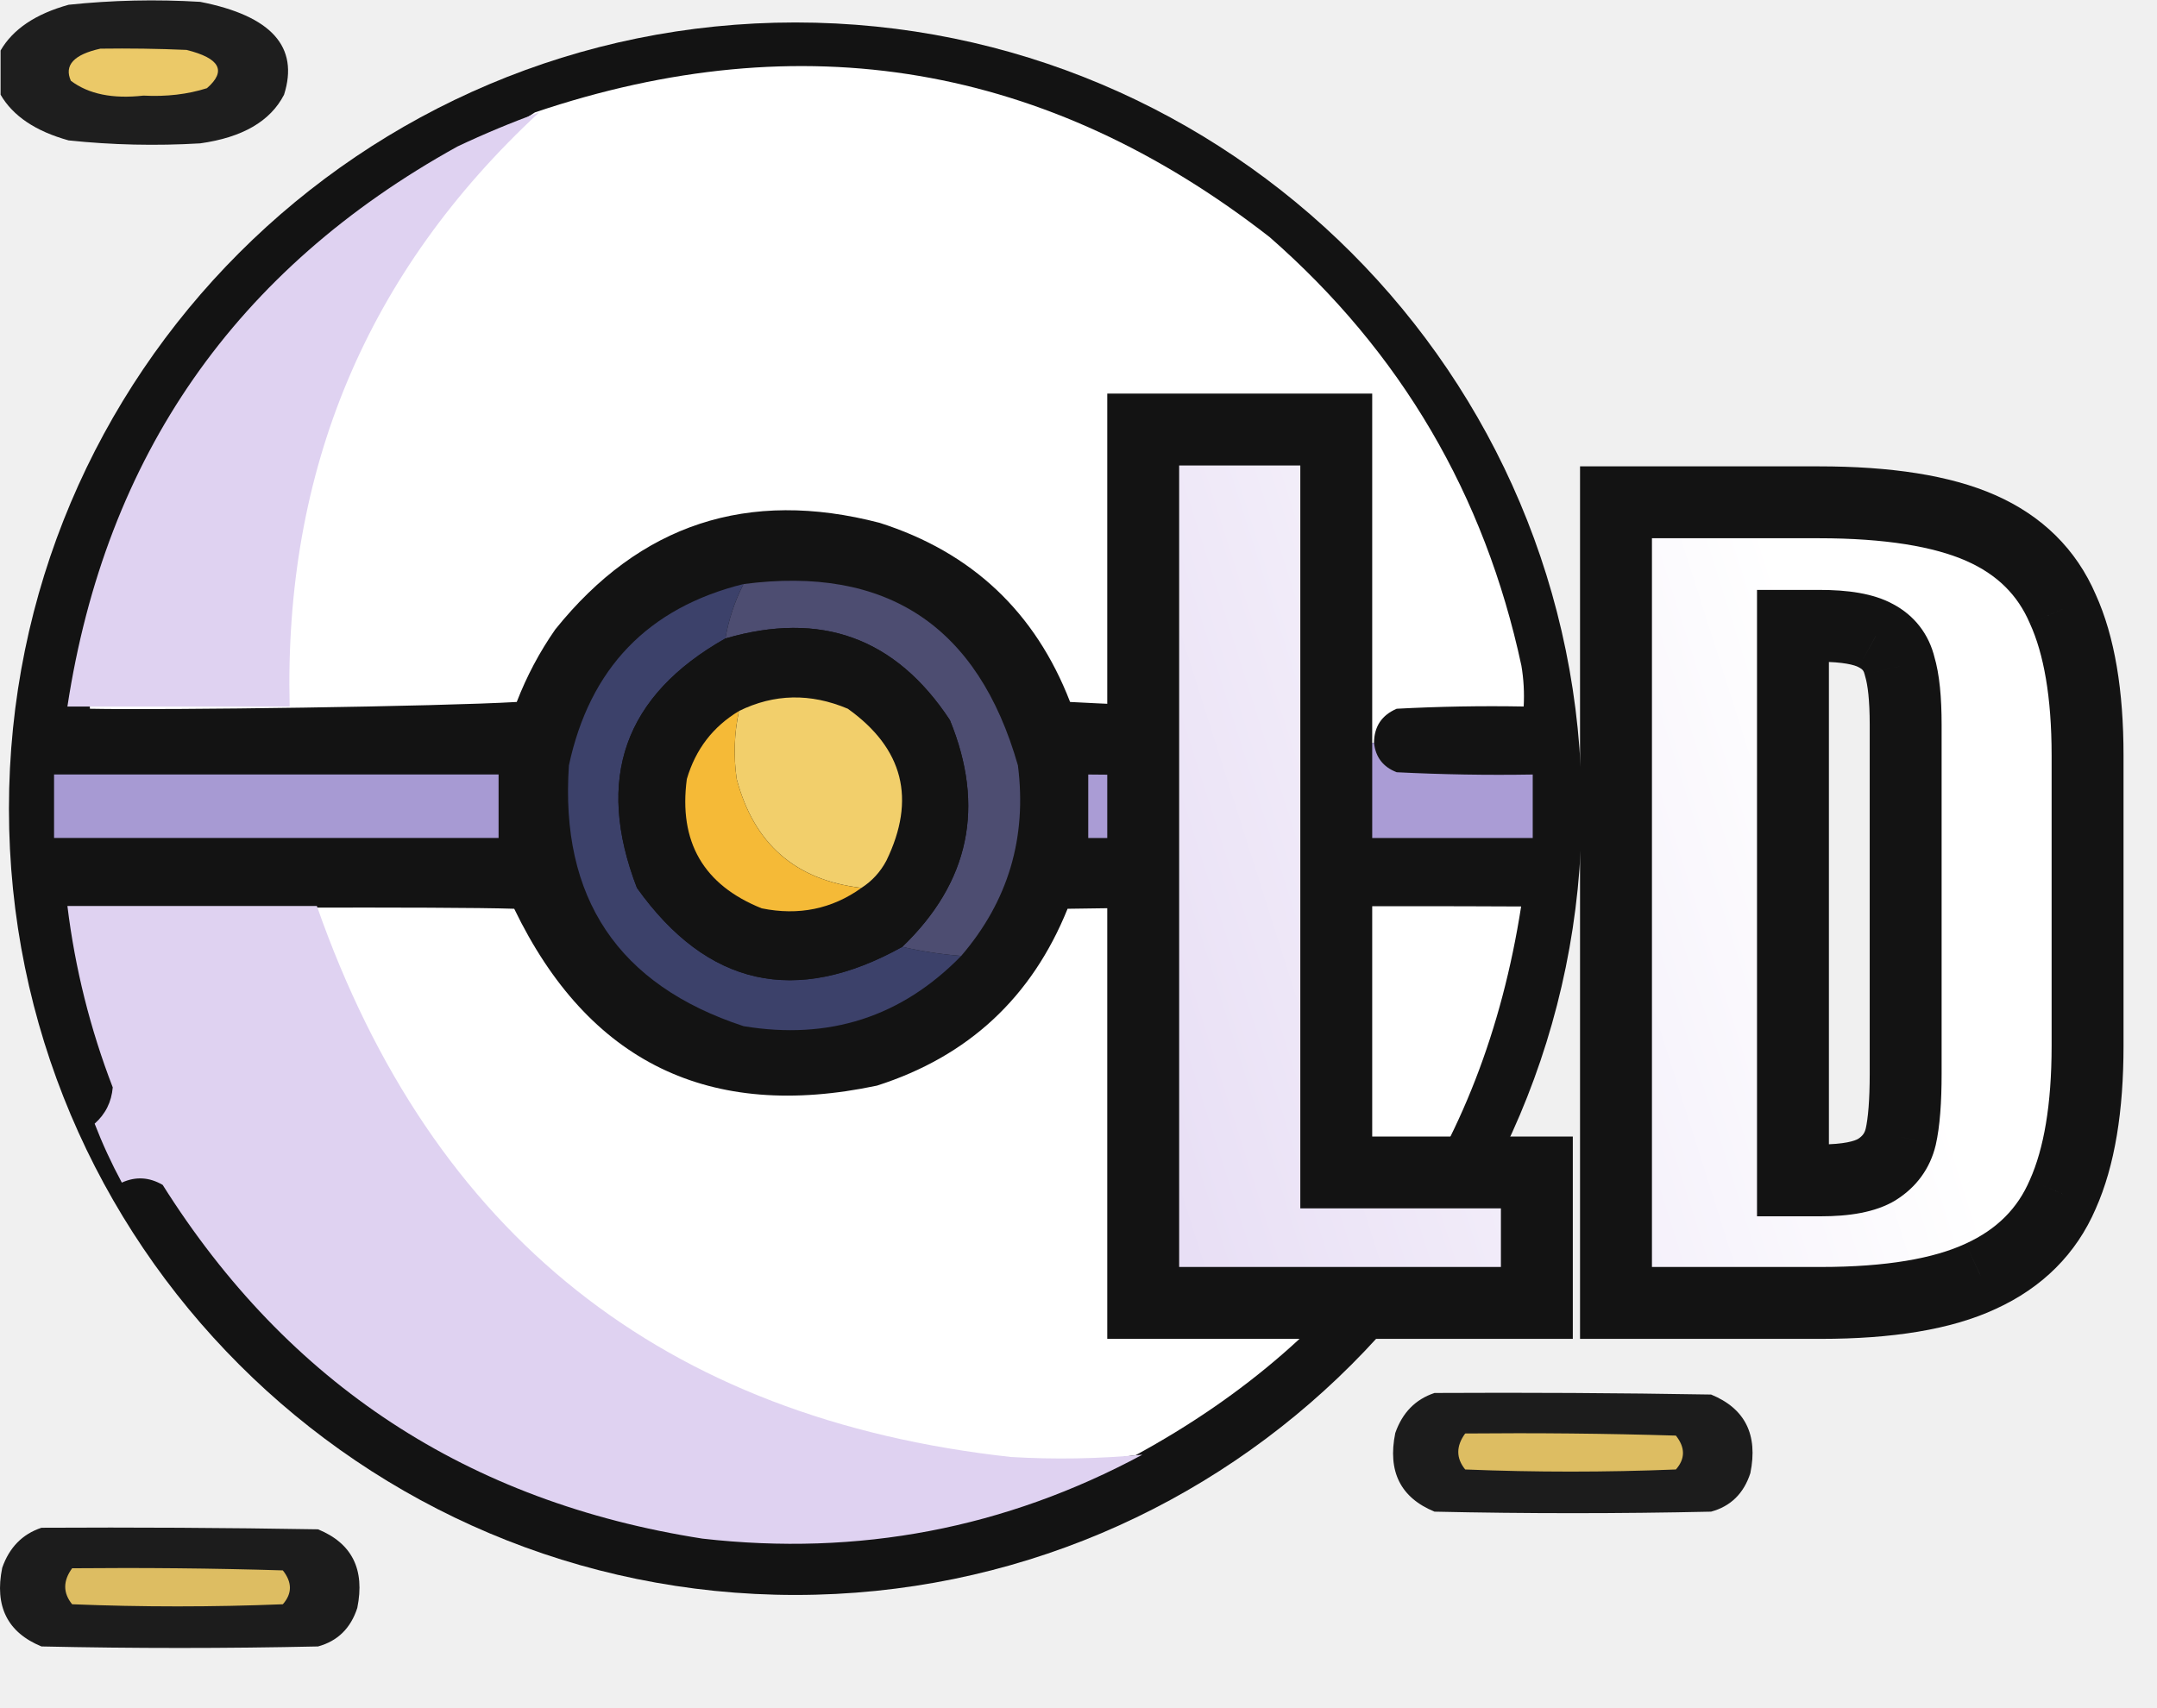
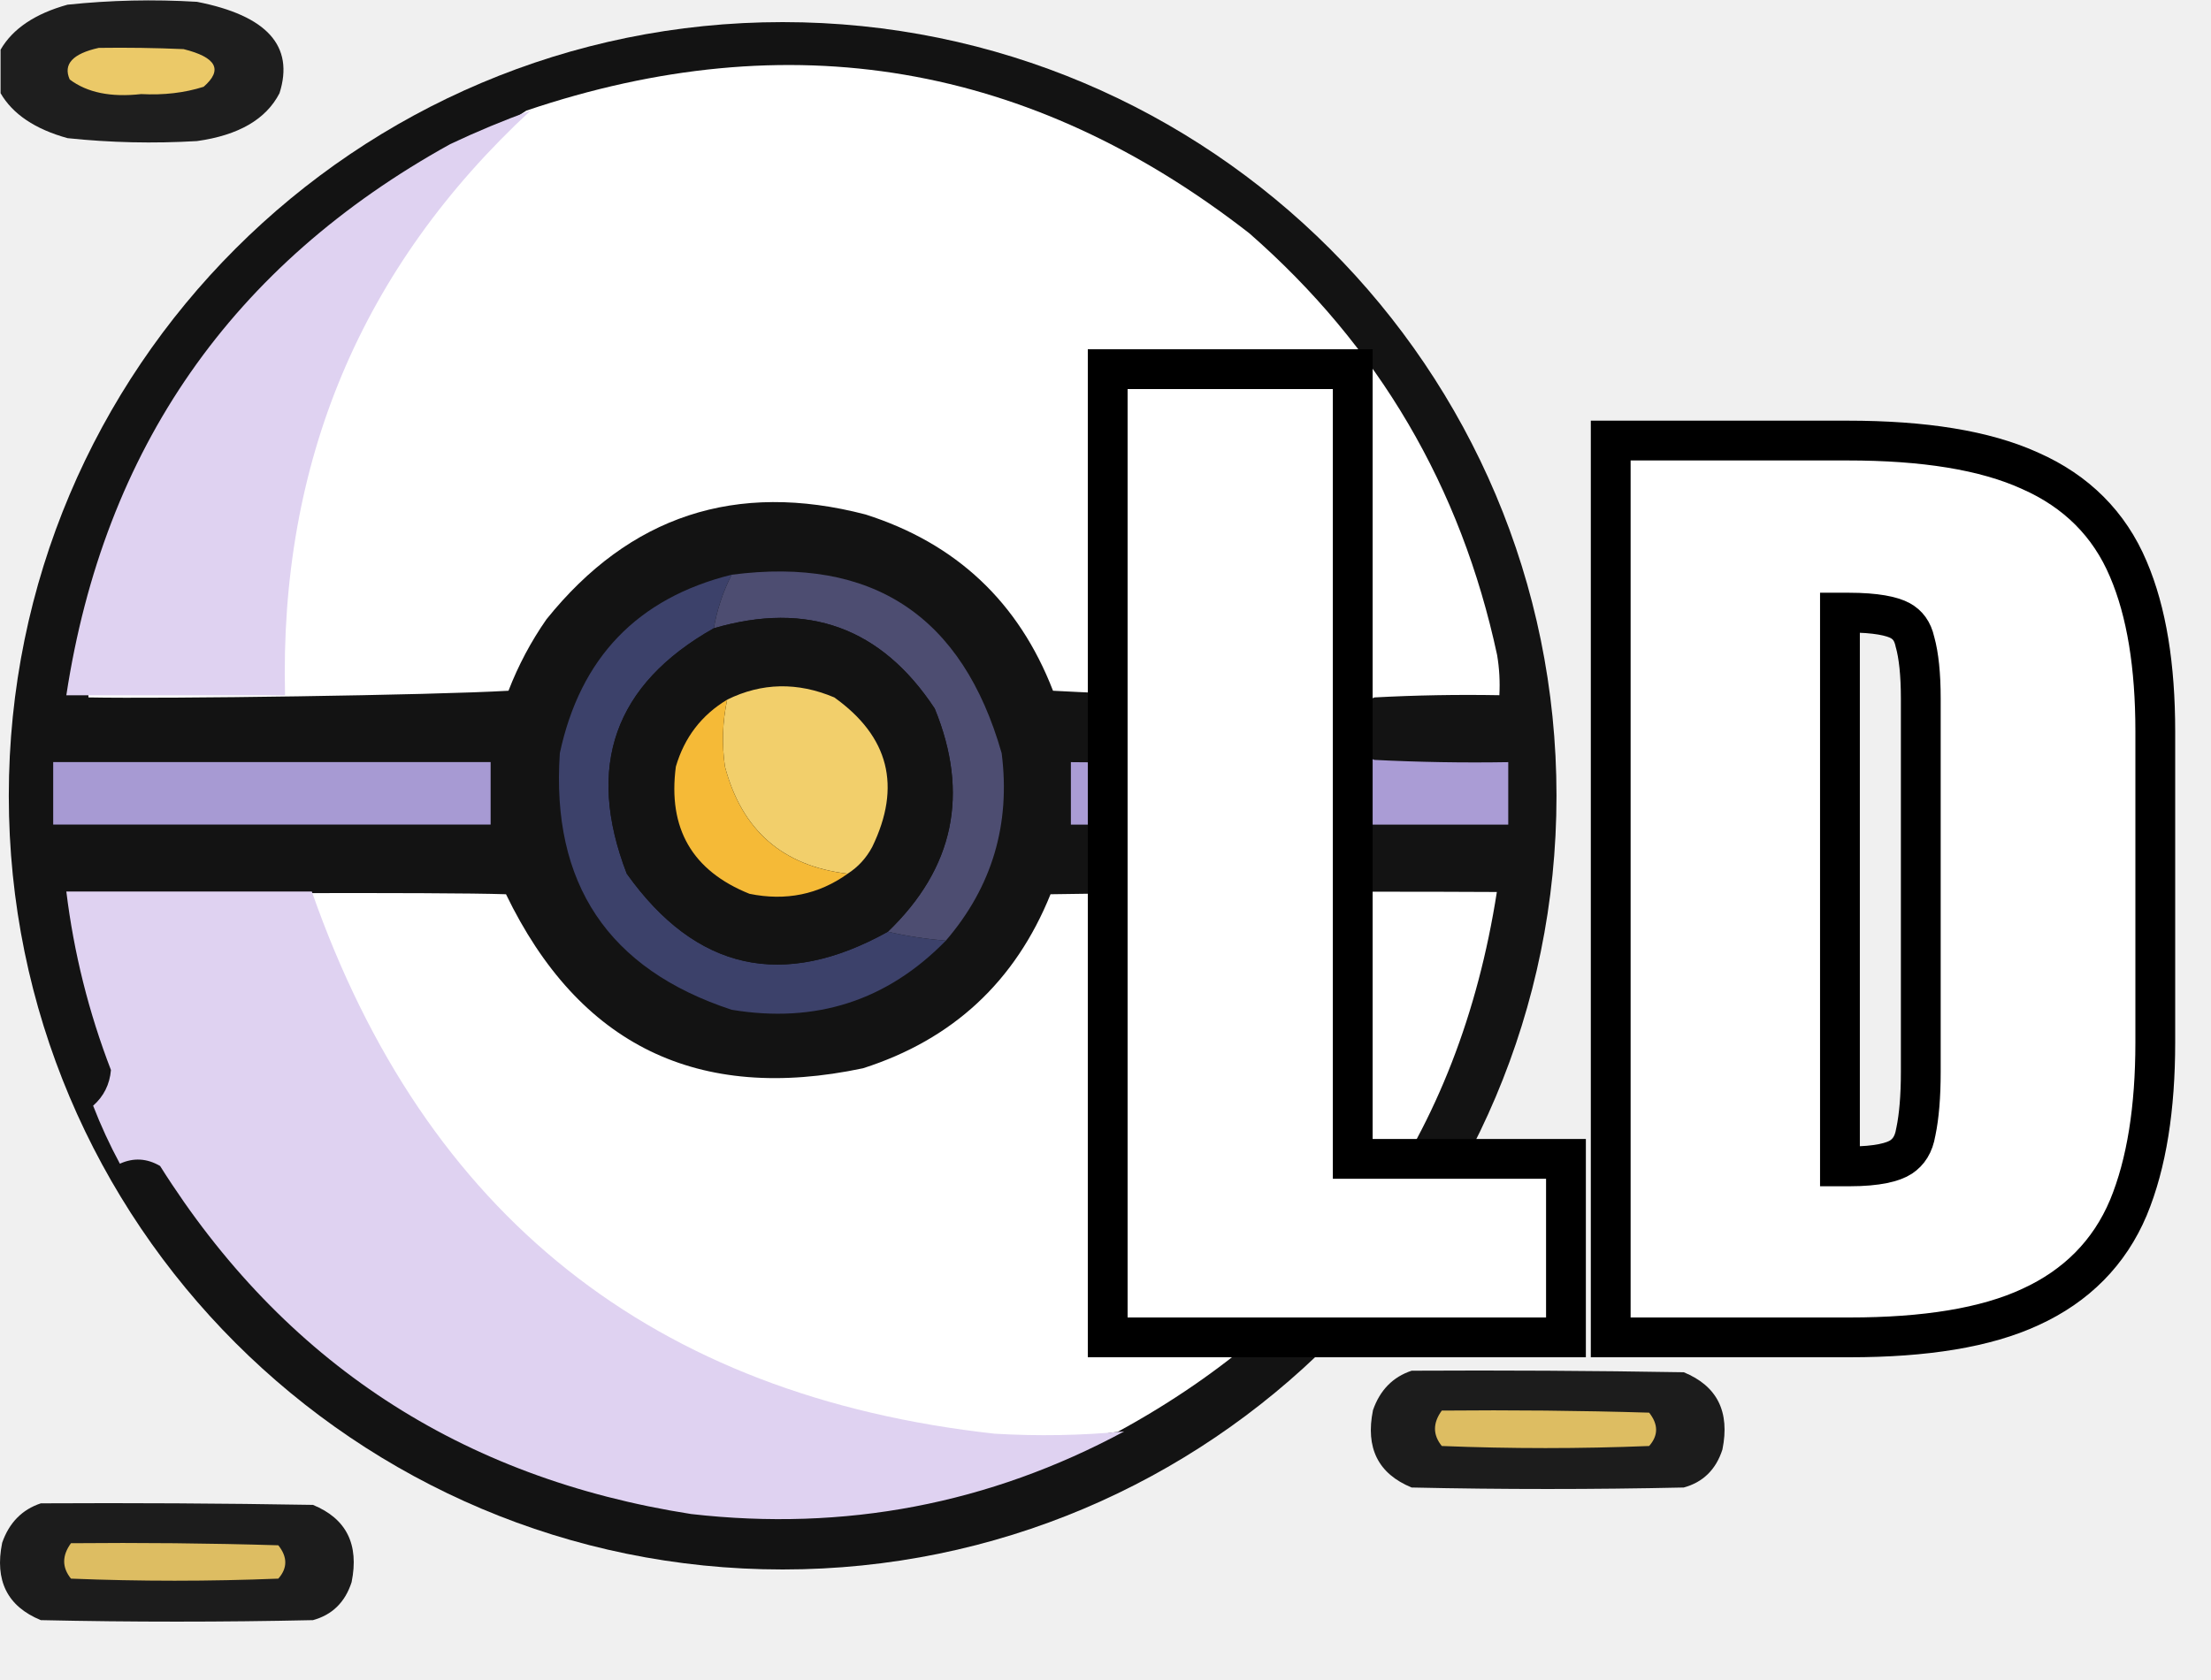
- <svg xmlns="http://www.w3.org/2000/svg" width="48" height="38" viewBox="0 0 48 38" fill="none">
+ <svg xmlns="http://www.w3.org/2000/svg" width="50" height="38" viewBox="0 0 50 38" fill="none">
  <circle cx="17.699" cy="18" r="17.5" fill="#131313" />
  <path fill-rule="evenodd" clip-rule="evenodd" d="M30.576 16.532C30.071 16.532 29.567 16.532 29.062 16.532C29.079 16.162 28.911 15.909 28.557 15.775C26.975 15.758 25.393 15.708 23.813 15.624C23.037 13.619 21.624 12.29 19.574 11.637C16.646 10.875 14.24 11.665 12.357 14.009C12.007 14.511 11.721 15.05 11.499 15.624C9.784 15.725 3.717 15.809 2 15.775C1.869 10.51 7.5 5.278 11.903 2.502C17.85 0.493 23.301 1.419 28.254 5.278C31.172 7.832 33.039 11.011 33.856 14.816C33.907 15.117 33.923 15.42 33.907 15.725C32.964 15.708 32.022 15.725 31.081 15.775C30.748 15.918 30.58 16.17 30.576 16.532Z" fill="white" />
  <path fill-rule="evenodd" clip-rule="evenodd" d="M11.997 2.503C8.166 6.053 6.315 10.46 6.446 15.726C4.797 15.726 3.149 15.726 1.5 15.726C2.351 10.148 5.244 5.992 10.181 3.26C10.777 2.978 11.382 2.726 11.997 2.503Z" fill="#DFD2F1" />
  <path opacity="0.948" fill-rule="evenodd" clip-rule="evenodd" d="M0.013 2.108C0.013 1.78 0.013 1.452 0.013 1.124C0.288 0.649 0.792 0.31 1.527 0.106C2.496 0.004 3.472 -0.018 4.454 0.041C6.038 0.351 6.66 1.04 6.321 2.108C6.017 2.699 5.394 3.06 4.454 3.191C3.472 3.249 2.496 3.227 1.527 3.125C0.792 2.921 0.288 2.582 0.013 2.108Z" fill="#131313" />
  <path fill-rule="evenodd" clip-rule="evenodd" d="M21.39 21.276C20.947 21.242 20.509 21.174 20.078 21.075C21.574 19.636 21.927 17.954 21.138 16.028C19.931 14.195 18.266 13.59 16.142 14.211C16.215 13.787 16.35 13.384 16.545 13C19.729 12.583 21.765 13.929 22.652 17.037C22.856 18.646 22.435 20.059 21.39 21.276Z" fill="#4D4D71" />
  <path fill-rule="evenodd" clip-rule="evenodd" d="M16.546 12.999C16.35 13.383 16.216 13.787 16.142 14.21C13.893 15.481 13.237 17.332 14.174 19.762C15.739 21.956 17.707 22.393 20.078 21.074C20.51 21.174 20.947 21.241 21.39 21.276C20.063 22.635 18.448 23.156 16.546 22.84C13.755 21.923 12.46 19.988 12.66 17.036C13.123 14.875 14.418 13.529 16.546 12.999Z" fill="#3C416A" />
  <path fill-rule="evenodd" clip-rule="evenodd" d="M2.233 1.083C2.873 1.074 3.512 1.083 4.151 1.111C4.895 1.296 5.046 1.579 4.605 1.963C4.173 2.1 3.702 2.155 3.192 2.128C2.509 2.205 1.971 2.095 1.577 1.798C1.423 1.453 1.642 1.214 2.233 1.083Z" fill="#EBC968" />
  <path fill-rule="evenodd" clip-rule="evenodd" d="M20.079 21.075C17.707 22.395 15.739 21.957 14.174 19.763C13.237 17.333 13.893 15.482 16.142 14.211C18.267 13.59 19.932 14.196 21.139 16.028C21.928 17.954 21.574 19.637 20.079 21.075Z" fill="#131313" />
  <path fill-rule="evenodd" clip-rule="evenodd" d="M19.17 19.762C17.702 19.59 16.777 18.782 16.394 17.34C16.321 16.83 16.338 16.325 16.445 15.825C17.228 15.44 18.036 15.424 18.867 15.775C20.104 16.659 20.39 17.786 19.725 19.156C19.591 19.408 19.406 19.61 19.17 19.762Z" fill="#F2CF6B" />
  <path fill-rule="evenodd" clip-rule="evenodd" d="M16.444 15.826C16.337 16.326 16.321 16.83 16.394 17.34C16.776 18.783 17.702 19.591 19.17 19.763C18.512 20.233 17.771 20.385 16.949 20.217C15.654 19.697 15.099 18.738 15.284 17.34C15.478 16.679 15.865 16.174 16.444 15.826Z" fill="#F5BA37" />
  <path fill-rule="evenodd" clip-rule="evenodd" d="M29.062 16.532C29.566 16.532 30.071 16.532 30.576 16.532C30.61 16.853 30.778 17.071 31.08 17.188C32.089 17.239 33.099 17.256 34.108 17.239C34.108 17.71 34.108 18.181 34.108 18.652C30.811 18.652 27.514 18.652 24.217 18.652C24.217 18.181 24.217 17.71 24.217 17.239C25.664 17.256 27.111 17.239 28.557 17.188C28.863 17.068 29.032 16.849 29.062 16.532Z" fill="#AA9CD5" />
  <path fill-rule="evenodd" clip-rule="evenodd" d="M1.203 17.238C4.5 17.238 7.798 17.238 11.095 17.238C11.095 17.709 11.095 18.18 11.095 18.651C7.798 18.651 4.5 18.651 1.203 18.651C1.203 18.18 1.203 17.709 1.203 17.238Z" fill="#A79AD3" />
  <path fill-rule="evenodd" clip-rule="evenodd" d="M2 20.227C3.514 20.21 9.929 20.176 11.443 20.227C13.092 23.642 15.783 24.954 19.517 24.163C21.547 23.513 22.96 22.201 23.757 20.227C27.121 20.176 30.485 20.159 33.85 20.176C32.993 25.673 30.133 29.744 25.271 32.389C24.296 32.481 20.977 33.558 20 33.5C12.269 32.648 4.565 27.551 2 20.227Z" fill="white" />
  <path fill-rule="evenodd" clip-rule="evenodd" d="M7.051 20.165C9.616 27.489 14.764 31.577 22.495 32.429C23.472 32.487 24.447 32.47 25.422 32.378C22.369 34.02 19.106 34.642 15.631 34.246C10.416 33.432 6.412 30.808 3.62 26.373C3.321 26.199 3.019 26.182 2.711 26.322C2.482 25.897 2.28 25.46 2.106 25.01C2.346 24.798 2.481 24.529 2.509 24.203C2.007 22.9 1.67 21.555 1.5 20.165C3.35 20.165 5.201 20.165 7.051 20.165Z" fill="#DFD2F1" />
  <path opacity="0.957" fill-rule="evenodd" clip-rule="evenodd" d="M0.923 34.004C2.974 33.993 5.026 34.004 7.077 34.039C7.834 34.349 8.125 34.933 7.951 35.788C7.805 36.241 7.513 36.527 7.077 36.646C5.026 36.691 2.974 36.691 0.923 36.646C0.166 36.335 -0.125 35.752 0.049 34.896C0.207 34.443 0.498 34.145 0.923 34.004Z" fill="#131313" />
  <path fill-rule="evenodd" clip-rule="evenodd" d="M1.605 34.906C3.168 34.891 4.731 34.906 6.294 34.953C6.504 35.218 6.504 35.469 6.294 35.707C4.731 35.77 3.168 35.77 1.605 35.707C1.4 35.454 1.4 35.187 1.605 34.906Z" fill="#DDBD62" />
-   <path d="M25.44 9.56H29.736V26.096H34.2V29H25.44V9.56ZM35.961 11.18H40.471C42.011 11.18 43.213 11.371 44.079 11.752C44.944 12.133 45.553 12.735 45.905 13.556C46.271 14.363 46.455 15.448 46.455 16.812V23.28C46.455 24.659 46.271 25.759 45.905 26.58C45.553 27.401 44.944 28.01 44.079 28.406C43.228 28.802 42.04 29 40.515 29H35.961V11.18ZM40.515 26.272C41.087 26.272 41.505 26.191 41.769 26.03C42.047 25.854 42.223 25.612 42.297 25.304C42.37 24.981 42.407 24.512 42.407 23.896V16.13C42.407 15.558 42.363 15.125 42.275 14.832C42.201 14.524 42.025 14.297 41.747 14.15C41.483 14.003 41.065 13.93 40.493 13.93H39.899V26.272H40.515Z" fill="url(#paint0_linear_312_7892)" />
-   <path d="M25.44 9.56V8.76H24.64V9.56H25.44ZM29.736 9.56H30.536V8.76H29.736V9.56ZM29.736 26.096H28.936V26.896H29.736V26.096ZM34.2 26.096H35V25.296H34.2V26.096ZM34.2 29V29.8H35V29H34.2ZM25.44 29H24.64V29.8H25.44V29ZM25.44 10.36H29.736V8.76H25.44V10.36ZM28.936 9.56V26.096H30.536V9.56H28.936ZM29.736 26.896H34.2V25.296H29.736V26.896ZM33.4 26.096V29H35V26.096H33.4ZM34.2 28.2H25.44V29.8H34.2V28.2ZM26.24 29V9.56H24.64V29H26.24ZM35.961 11.18V10.38H35.161V11.18H35.961ZM45.905 13.556L45.169 13.871L45.173 13.879L45.176 13.887L45.905 13.556ZM45.905 26.58L45.174 26.254L45.169 26.265L45.905 26.58ZM44.079 28.406L43.746 27.678L43.741 27.681L44.079 28.406ZM35.961 29H35.161V29.8H35.961V29ZM41.769 26.03L42.186 26.713L42.196 26.706L41.769 26.03ZM42.297 25.304L43.075 25.489L43.077 25.481L42.297 25.304ZM42.275 14.832L41.496 15.017L41.502 15.04L41.508 15.062L42.275 14.832ZM41.747 14.15L41.358 14.849L41.366 14.854L41.374 14.858L41.747 14.15ZM39.899 13.93V13.13H39.099V13.93H39.899ZM39.899 26.272H39.099V27.072H39.899V26.272ZM35.961 11.98H40.471V10.38H35.961V11.98ZM40.471 11.98C41.961 11.98 43.036 12.167 43.756 12.484L44.401 11.02C43.39 10.574 42.06 10.38 40.471 10.38V11.98ZM43.756 12.484C44.448 12.789 44.902 13.248 45.169 13.871L46.64 13.241C46.203 12.222 45.44 11.478 44.401 11.02L43.756 12.484ZM45.176 13.887C45.477 14.549 45.655 15.507 45.655 16.812H47.255C47.255 15.389 47.065 14.176 46.633 13.225L45.176 13.887ZM45.655 16.812V23.28H47.255V16.812H45.655ZM45.655 23.28C45.655 24.6 45.477 25.575 45.174 26.254L46.635 26.906C47.065 25.942 47.255 24.717 47.255 23.28H45.655ZM45.169 26.265C44.901 26.891 44.443 27.359 43.746 27.679L44.411 29.133C45.445 28.661 46.204 27.912 46.64 26.895L45.169 26.265ZM43.741 27.681C43.042 28.006 41.988 28.2 40.515 28.2V29.8C42.092 29.8 43.414 29.598 44.416 29.131L43.741 27.681ZM40.515 28.2H35.961V29.8H40.515V28.2ZM36.761 29V11.18H35.161V29H36.761ZM40.515 27.072C41.127 27.072 41.729 26.992 42.186 26.713L41.352 25.347C41.28 25.391 41.046 25.472 40.515 25.472V27.072ZM42.196 26.706C42.643 26.424 42.951 26.01 43.075 25.489L41.518 25.119C41.496 25.214 41.452 25.284 41.341 25.354L42.196 26.706ZM43.077 25.481C43.17 25.07 43.207 24.53 43.207 23.896H41.607C41.607 24.494 41.57 24.892 41.517 25.127L43.077 25.481ZM43.207 23.896V16.13H41.607V23.896H43.207ZM43.207 16.13C43.207 15.535 43.163 15.009 43.041 14.602L41.508 15.062C41.562 15.242 41.607 15.581 41.607 16.13H43.207ZM43.053 14.647C42.926 14.116 42.603 13.697 42.119 13.442L41.374 14.858C41.447 14.896 41.476 14.932 41.496 15.017L43.053 14.647ZM42.135 13.451C41.687 13.202 41.099 13.13 40.493 13.13V14.73C41.03 14.73 41.278 14.805 41.358 14.849L42.135 13.451ZM40.493 13.13H39.899V14.73H40.493V13.13ZM39.099 13.93V26.272H40.699V13.93H39.099ZM39.899 27.072H40.515V25.472H39.899V27.072Z" fill="#131313" />
  <path opacity="0.957" fill-rule="evenodd" clip-rule="evenodd" d="M31.923 31.004C33.974 30.993 36.026 31.004 38.077 31.039C38.834 31.349 39.125 31.933 38.951 32.788C38.805 33.241 38.513 33.527 38.077 33.646C36.026 33.691 33.974 33.691 31.923 33.646C31.166 33.335 30.875 32.752 31.049 31.896C31.207 31.443 31.498 31.145 31.923 31.004Z" fill="#131313" />
  <path fill-rule="evenodd" clip-rule="evenodd" d="M32.605 31.906C34.168 31.891 35.731 31.906 37.294 31.953C37.504 32.218 37.504 32.469 37.294 32.707C35.731 32.77 34.168 32.77 32.605 32.707C32.4 32.454 32.4 32.187 32.605 31.906Z" fill="#DDBD62" />
-   <defs>
-     <linearGradient id="paint0_linear_312_7892" x1="24" y1="25.5" x2="55.5" y2="15.5" gradientUnits="userSpaceOnUse">
-       <stop stop-color="#E6DCF4" />
-       <stop offset="0.567" stop-color="white" />
-     </linearGradient>
-   </defs>
+   <path d="M25.05 29.8V30.25H25.5H34.963H35.413V29.8V26.663V26.213H34.963H30.591V8.8V8.35H30.141H25.5H25.05V8.8V29.8ZM36.425 29.8V30.25H36.875H41.829C43.532 30.25 44.907 30.032 45.918 29.562C46.956 29.087 47.702 28.336 48.131 27.318L48.132 27.316C48.545 26.317 48.74 25.064 48.74 23.578V16.542C48.74 15.072 48.545 13.841 48.13 12.871C47.701 11.853 46.953 11.11 45.914 10.651C44.888 10.182 43.499 9.965 41.781 9.965H36.875H36.425V10.415V29.8ZM43.327 25.592L43.325 25.601L43.323 25.61C43.277 25.887 43.161 26.057 42.991 26.171C42.819 26.285 42.461 26.382 41.829 26.382H41.609V13.857H41.805C42.426 13.857 42.791 13.938 42.974 14.039C43.138 14.13 43.25 14.272 43.304 14.511L43.306 14.521L43.309 14.53C43.39 14.827 43.437 15.245 43.437 15.8V24.248C43.437 24.804 43.398 25.25 43.327 25.592Z" fill="white" stroke="black" stroke-width="0.9" />
</svg>
